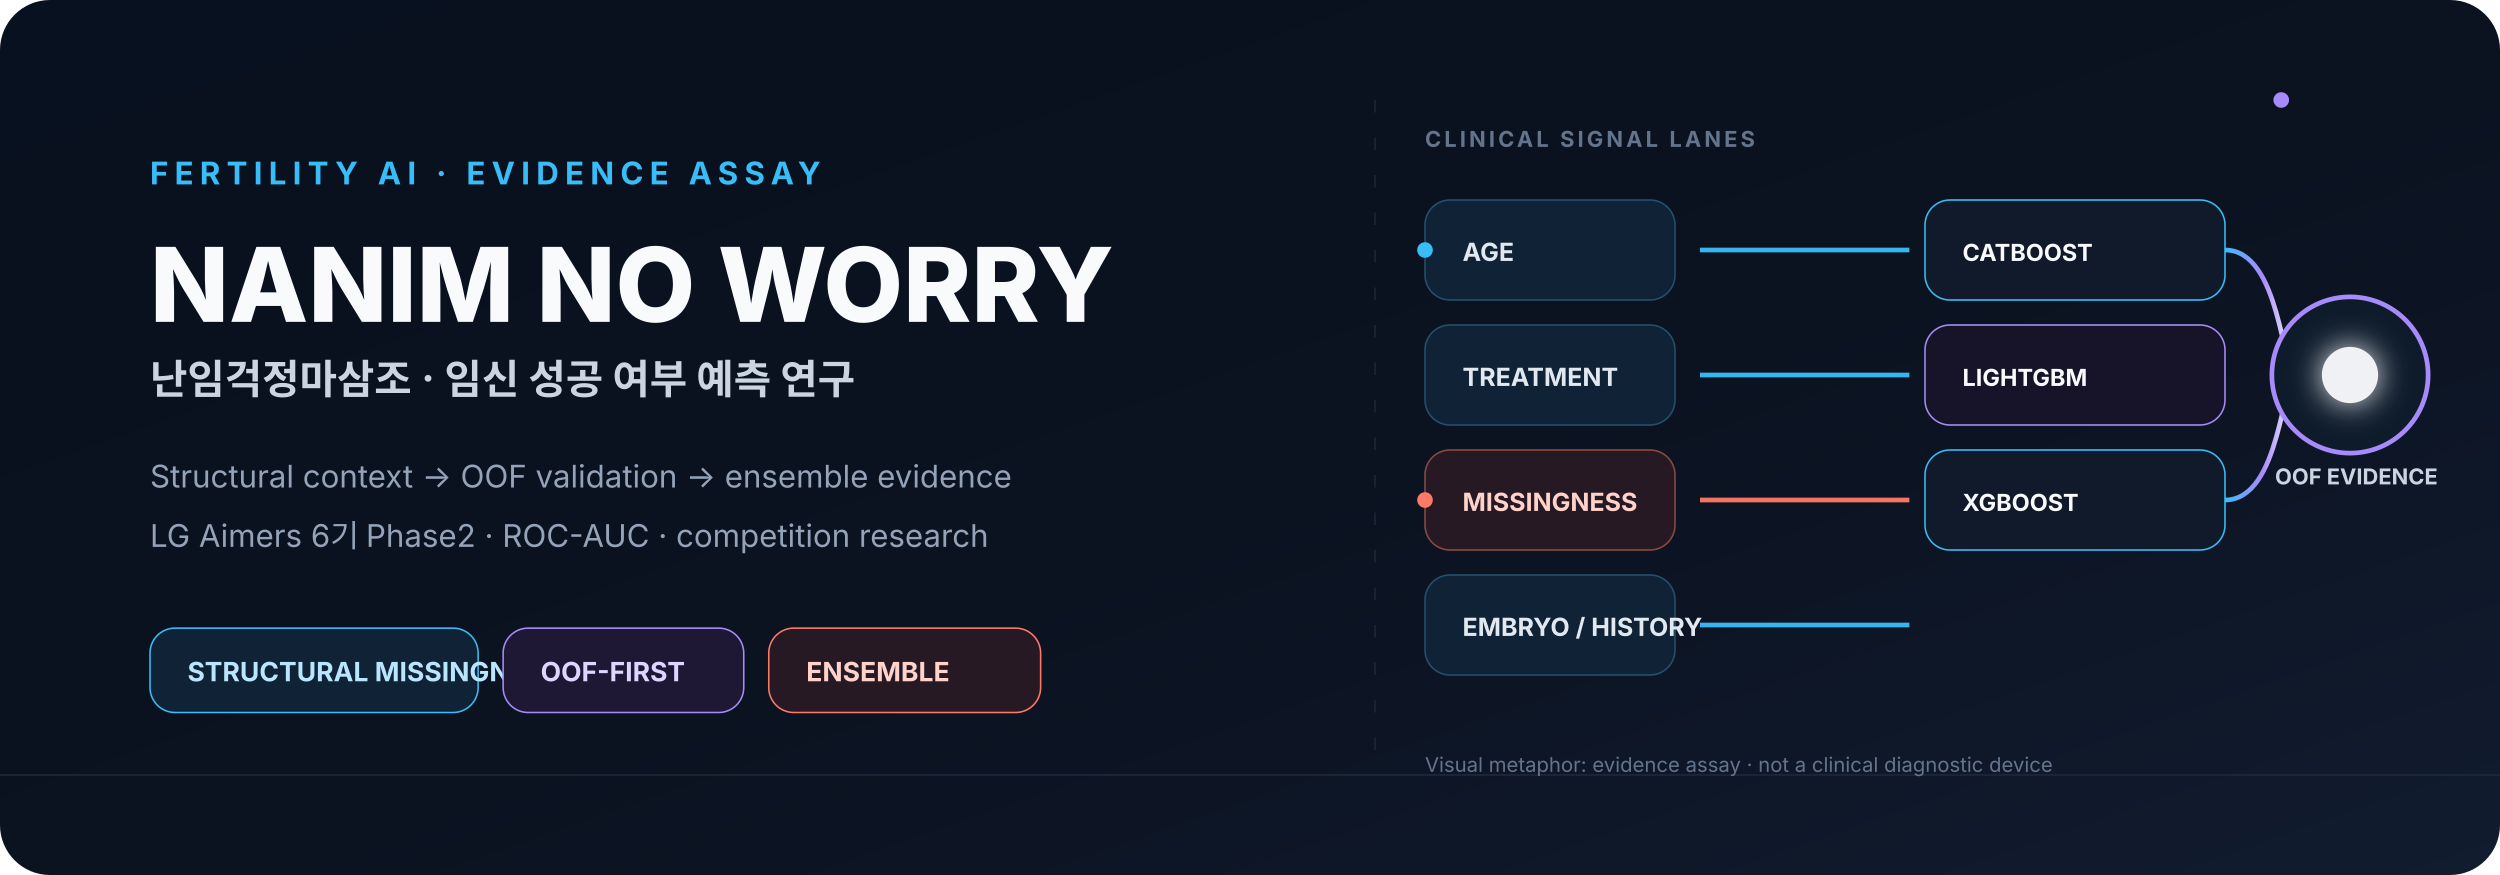
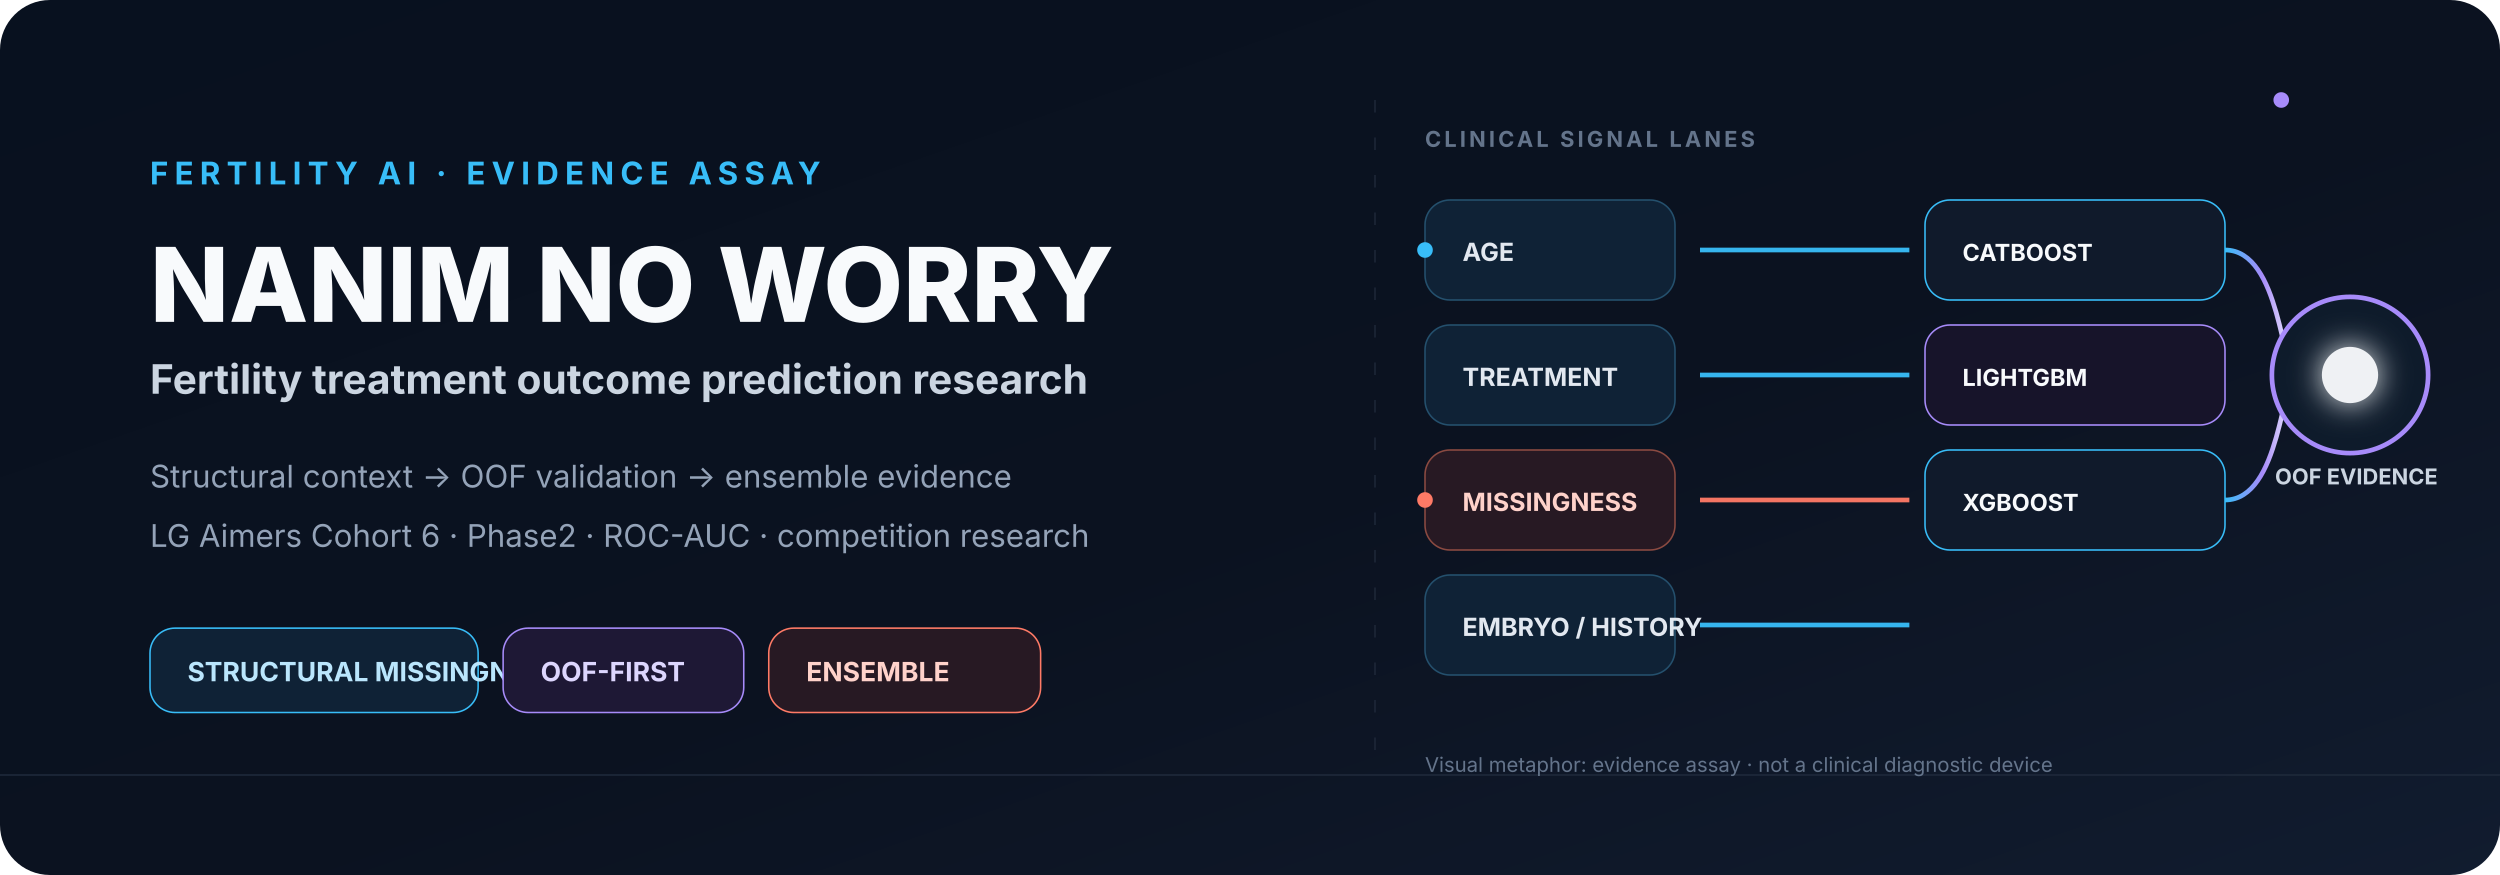
<svg xmlns="http://www.w3.org/2000/svg" width="1600" height="560" viewBox="0 0 1600 560" role="img" aria-labelledby="title desc">
  <defs>
    <linearGradient id="heroBg" x1="0" y1="0" x2="1" y2="1">
      <stop offset="0" stop-color="#08111F" />
      <stop offset="0.55" stop-color="#0B1220" />
      <stop offset="1" stop-color="#111C2F" />
    </linearGradient>
    <linearGradient id="assayLine" x1="0" y1="0" x2="1" y2="0">
      <stop offset="0" stop-color="#38BDF8" />
      <stop offset="0.52" stop-color="#A78BFA" />
      <stop offset="1" stop-color="#F8FAFC" />
    </linearGradient>
    <filter id="softGlow" x="-80%" y="-80%" width="260%" height="260%">
      <feGaussianBlur stdDeviation="10" result="blur" />
      <feMerge>
        <feMergeNode in="blur" />
        <feMergeNode in="SourceGraphic" />
      </feMerge>
    </filter>
  </defs>
  <rect width="1600" height="560" rx="32" fill="url(#heroBg)" />
  <path d="M0 496 H1600" stroke="#1E293B" stroke-width="1" />
  <path d="M880 64 V496" stroke="#1E293B" stroke-width="1" stroke-dasharray="8 16" opacity="0.9" />
  <rect id="text-safe-zone" x="80" y="64" width="720" height="432" fill="none" opacity="0" data-safe-zone="true" />
  <g data-title="true" font-family="system-ui, -apple-system, BlinkMacSystemFont, 'Segoe UI', sans-serif">
    <text x="96" y="118" fill="#38BDF8" font-size="20" font-weight="750" letter-spacing="4" data-safe="true">
      <tspan>FERTILITY AI · EVIDENCE ASSAY</tspan>
    </text>
  </g>
  <g font-family="system-ui, -apple-system, BlinkMacSystemFont, 'Segoe UI', sans-serif">
    <text x="96" y="206" fill="#F8FAFC" font-size="66" font-weight="820" data-safe="true">
      <tspan>NANIM NO WORRY</tspan>
    </text>
    <text x="96" y="252" fill="#CBD5E1" font-size="26" font-weight="650" data-safe="true">
-       <tspan>난임걱정마삼조 · 임신 성공 여부 예측 연구</tspan>
+       <tspan>Fertility treatment outcome prediction research</tspan>
    </text>
    <text x="96" y="312" fill="#94A3B8" font-size="20" data-safe="true">
      <tspan>Structural context → OOF validation → ensemble evidence</tspan>
    </text>
    <text x="96" y="350" fill="#94A3B8" font-size="20" data-safe="true">
-       <tspan>LG Aimers 6기 Phase2 · ROC-AUC · competition research</tspan>
+       <tspan>LG Aimers Cohort 6 · Phase2 · ROC-AUC · competition research</tspan>
    </text>
    <g transform="translate(96 402)">
      <rect x="0" y="0" width="210" height="54" rx="16" fill="#0F2236" stroke="#38BDF8" />
      <text x="24" y="34" fill="#BAE6FD" font-size="17" font-weight="700" data-safe="true">
        <tspan>STRUCTURAL MISSINGNESS</tspan>
      </text>
      <rect x="226" y="0" width="154" height="54" rx="16" fill="#1E1835" stroke="#A78BFA" />
      <text x="250" y="34" fill="#DDD6FE" font-size="17" font-weight="700" data-safe="true">
        <tspan>OOF-FIRST</tspan>
      </text>
      <rect x="396" y="0" width="174" height="54" rx="16" fill="#271923" stroke="#FF7A66" />
      <text x="420" y="34" fill="#FFD2CA" font-size="17" font-weight="700" data-safe="true">
        <tspan>ENSEMBLE</tspan>
      </text>
    </g>
  </g>
  <g id="fx-zone" transform="translate(912 64)" font-family="system-ui, -apple-system, BlinkMacSystemFont, 'Segoe UI', sans-serif">
    <text x="0" y="30" fill="#64748B" font-size="14" font-weight="700" letter-spacing="2">
      <tspan>CLINICAL SIGNAL LANES</tspan>
    </text>
    <g data-grid="16">
      <rect x="0" y="64" width="160" height="64" rx="16" fill="#0F2236" stroke="#24506D" />
      <rect x="0" y="144" width="160" height="64" rx="16" fill="#0F2236" stroke="#24506D" />
      <rect x="0" y="224" width="160" height="64" rx="16" fill="#271923" stroke="#8B4A41" />
      <rect x="0" y="304" width="160" height="64" rx="16" fill="#0F2236" stroke="#24506D" />
    </g>
    <g fill="#E2E8F0" font-size="16" font-weight="700">
      <text x="24" y="103">
        <tspan>AGE</tspan>
      </text>
      <text x="24" y="183">
        <tspan>TREATMENT</tspan>
      </text>
      <text x="24" y="263" fill="#FFD2CA">
        <tspan>MISSINGNESS</tspan>
      </text>
      <text x="24" y="343">
        <tspan>EMBRYO / HISTORY</tspan>
      </text>
    </g>
    <g stroke-width="3" fill="none" opacity="0.95">
      <path d="M176 96 H310" stroke="#38BDF8" />
      <path d="M176 176 H310" stroke="#38BDF8" />
      <path d="M176 256 H310" stroke="#FF7A66" />
      <path d="M176 336 H310" stroke="#38BDF8" />
    </g>
    <g data-grid="16">
      <rect x="320" y="64" width="192" height="64" rx="16" fill="#101A2B" stroke="#38BDF8" />
      <rect x="320" y="144" width="192" height="64" rx="16" fill="#17142A" stroke="#A78BFA" />
      <rect x="320" y="224" width="192" height="64" rx="16" fill="#101A2B" stroke="#38BDF8" />
    </g>
    <g fill="#F8FAFC" font-size="15" font-weight="750">
      <text x="344" y="103">
        <tspan>CATBOOST</tspan>
      </text>
      <text x="344" y="183">
        <tspan>LIGHTGBM</tspan>
      </text>
      <text x="344" y="263">
        <tspan>XGBOOST</tspan>
      </text>
    </g>
    <g stroke="url(#assayLine)" stroke-width="3" fill="none">
      <path d="M512 96 C548 96 548 176 558 176" />
      <path d="M512 176 H558" />
      <path d="M512 256 C548 256 548 176 558 176" />
    </g>
    <circle cx="592" cy="176" r="50" fill="#0E1B2B" stroke="#A78BFA" stroke-width="3" />
    <circle cx="592" cy="176" r="18" fill="#F8FAFC" opacity="0.96" filter="url(#softGlow)">
      <animate attributeName="opacity" values="0.56;1;0.56" dur="3.2s" repeatCount="indefinite" />
      <animate attributeName="r" values="16;20;16" dur="3.2s" repeatCount="indefinite" />
    </circle>
    <text x="544" y="246" fill="#CBD5E1" font-size="14" font-weight="700">
      <tspan>OOF EVIDENCE</tspan>
    </text>
    <circle cy="96" r="5" fill="#38BDF8">
      <animate attributeName="cx" values="176;310" dur="2.4s" repeatCount="indefinite" />
      <animate attributeName="opacity" values="0;1;0" dur="2.4s" repeatCount="indefinite" />
    </circle>
    <circle cy="256" r="5" fill="#FF7A66">
      <animate attributeName="cx" values="176;310" dur="2.8s" repeatCount="indefinite" />
      <animate attributeName="opacity" values="0;1;0" dur="2.8s" repeatCount="indefinite" />
    </circle>
    <circle cx="548" r="5" fill="#A78BFA">
      <animate attributeName="cy" values="176;176" dur="3s" repeatCount="indefinite" />
      <animate attributeName="opacity" values="0.25;1;0.25" dur="3s" repeatCount="indefinite" />
    </circle>
    <text x="0" y="430" fill="#64748B" font-size="13">
      <tspan>Visual metaphor: evidence assay · not a clinical diagnostic device</tspan>
    </text>
  </g>
</svg>
